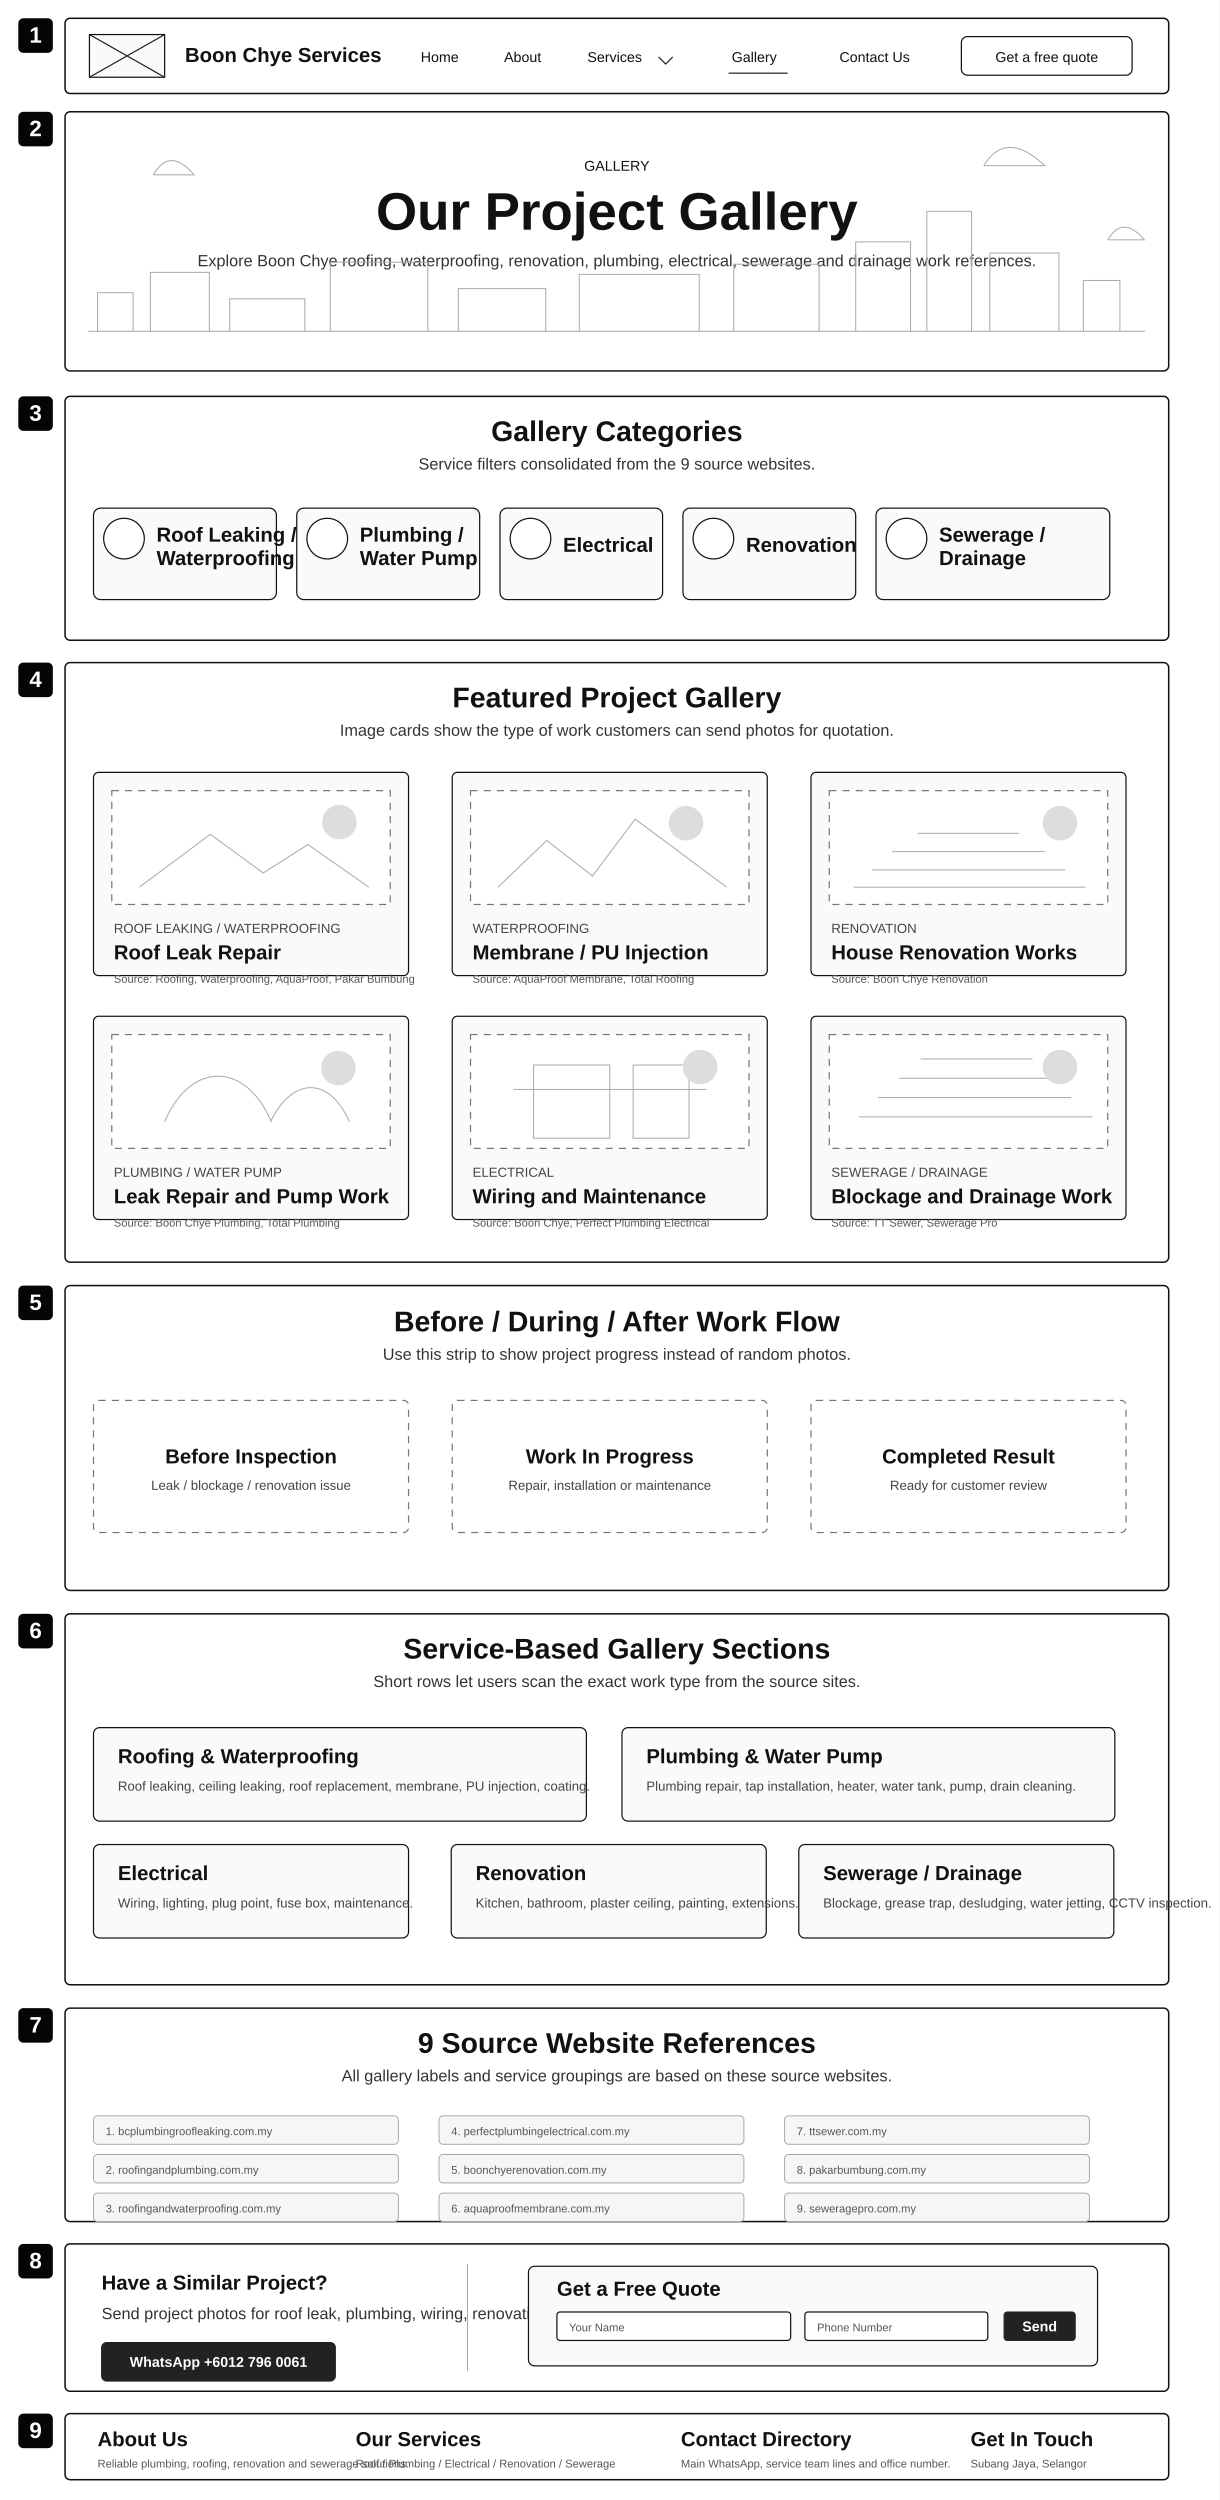
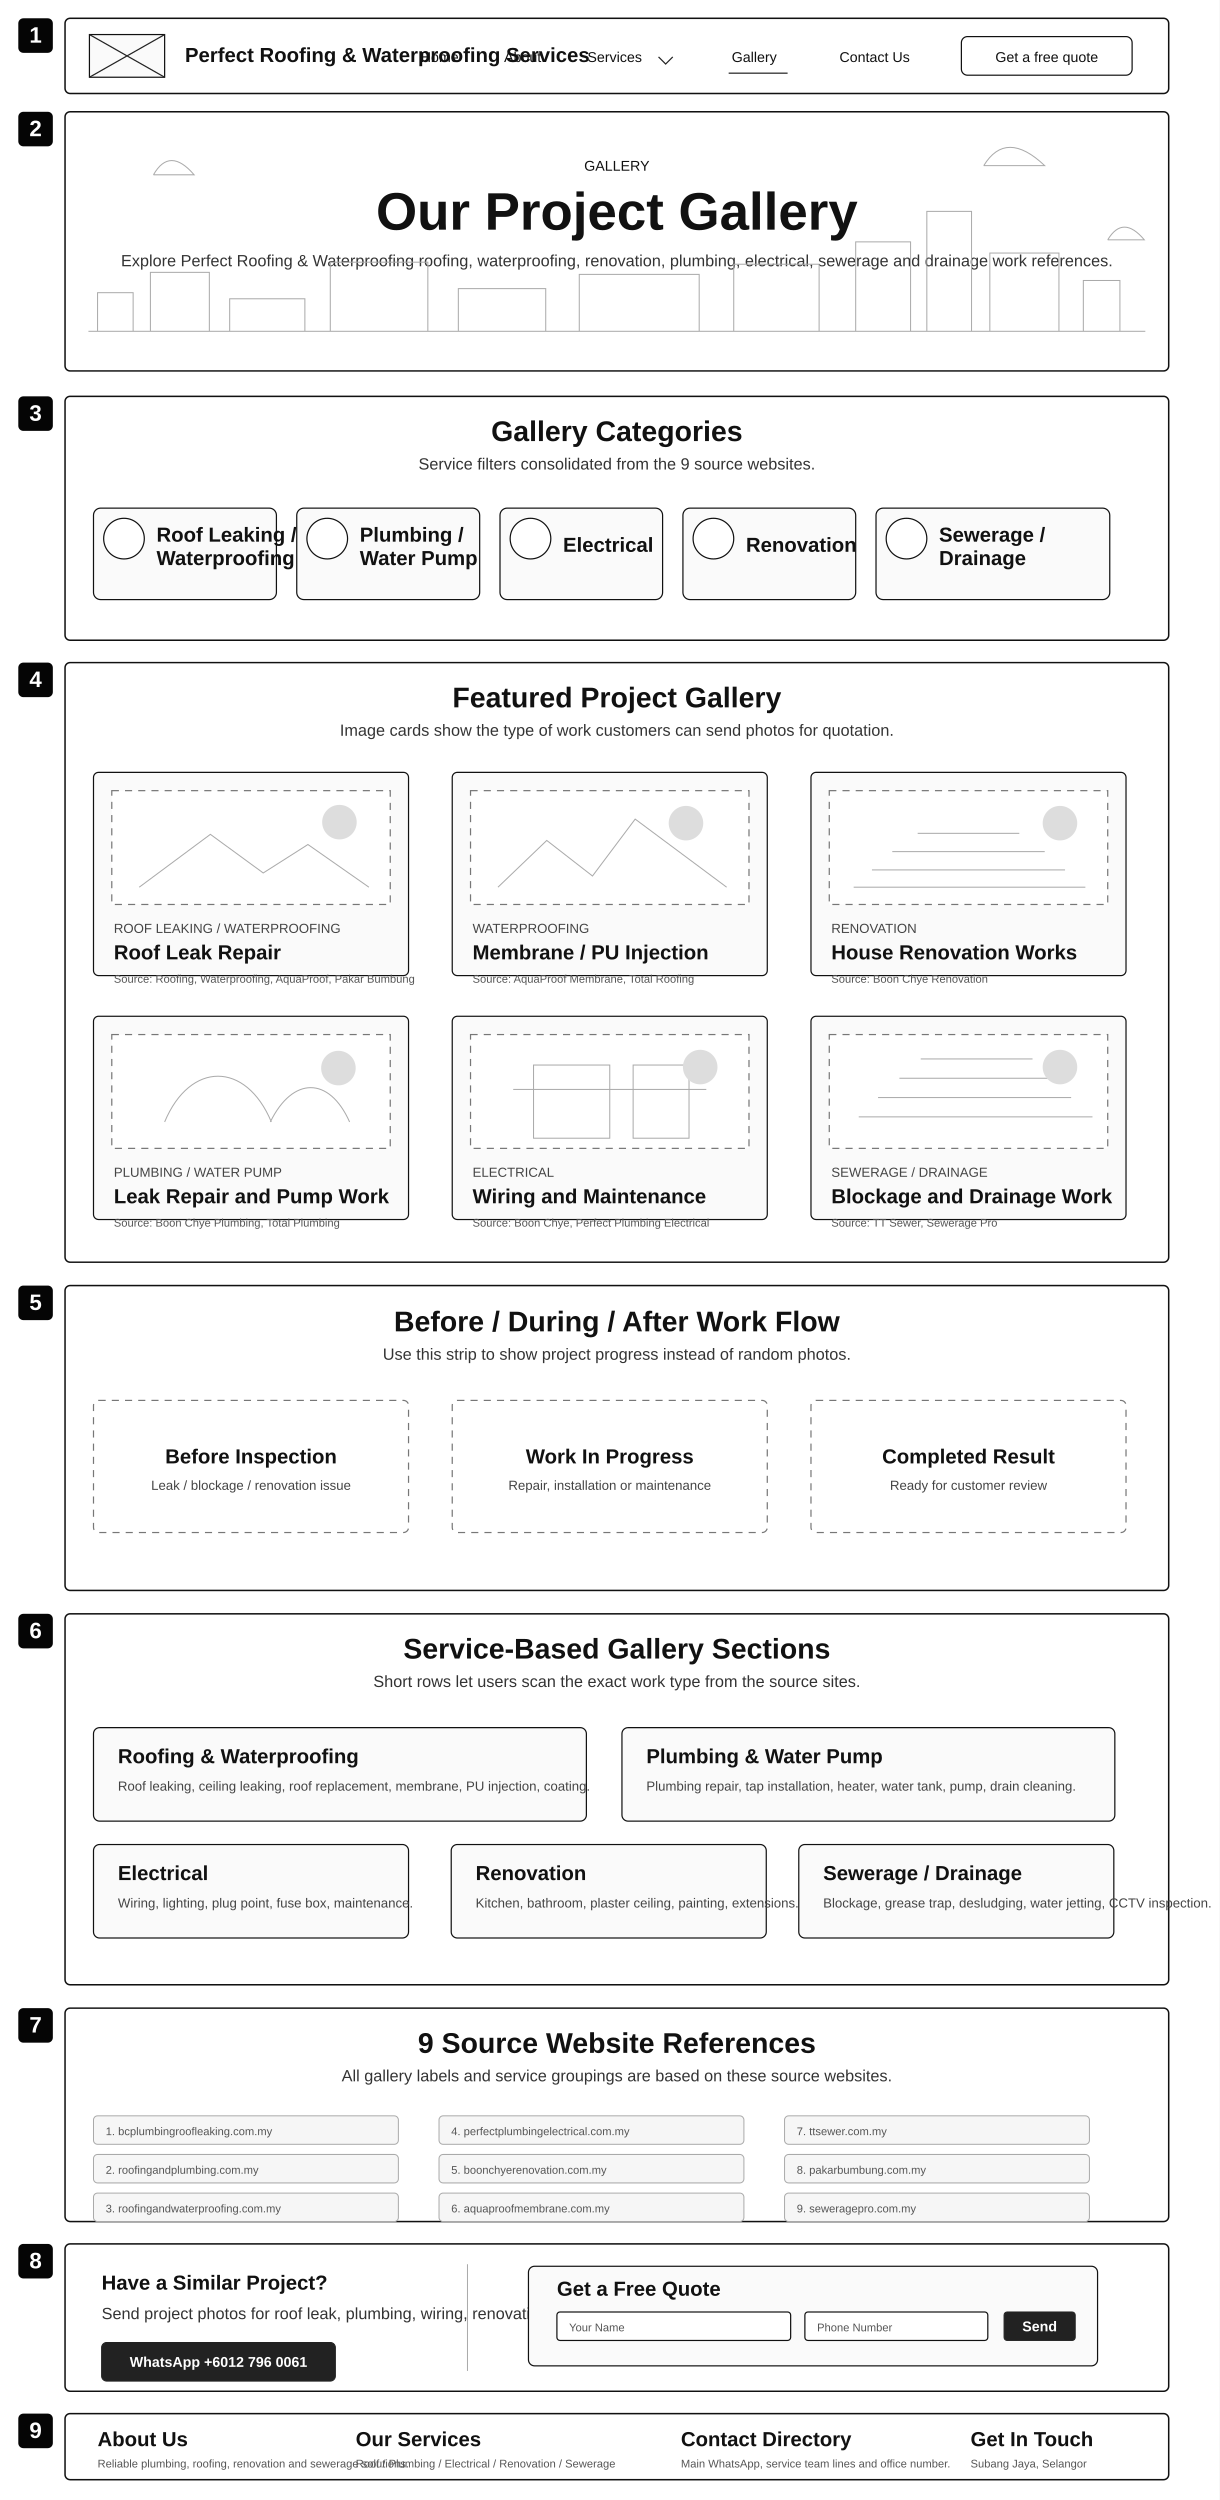
<svg xmlns="http://www.w3.org/2000/svg" width="1200" height="2460" viewBox="0 0 1200 2460">
  <defs>
    <style>
      .bg{fill:#fff}.panel{fill:#fff;stroke:#111;stroke-width:1.5}.soft{fill:#fafafa;stroke:#111;stroke-width:1.2}.dash{fill:#fff;stroke:#777;stroke-width:1.2;stroke-dasharray:7 6}.muted{fill:#666}.line{stroke:#222;stroke-width:1.2;fill:none}.thin{stroke:#aaa;stroke-width:1;fill:none}.dot{fill:#ddd}.label{fill:#050505}.labelText{font-family:Arial,sans-serif;font-size:22px;font-weight:700;fill:#fff}.h1{font-family:Arial,sans-serif;font-size:52px;font-weight:800;fill:#111}.h2{font-family:Arial,sans-serif;font-size:28px;font-weight:800;fill:#111}.h3{font-family:Arial,sans-serif;font-size:20px;font-weight:800;fill:#111}.p{font-family:Arial,sans-serif;font-size:16px;fill:#333}.small{font-family:Arial,sans-serif;font-size:13px;fill:#444}.tiny{font-family:Arial,sans-serif;font-size:11px;fill:#555}.nav{font-family:Arial,sans-serif;font-size:14px;fill:#111}.btn{fill:#fff;stroke:#111;stroke-width:1.2}.btnDark{fill:#222;stroke:#222}.btnDarkText{font-family:Arial,sans-serif;font-size:14px;font-weight:700;fill:#fff}.tag{fill:#f6f6f6;stroke:#aaa;stroke-width:1}.iconCircle{fill:#fff;stroke:#111;stroke-width:1.2}
    </style>
  </defs>
  <rect class="bg" width="1200" height="2460" />
  <rect class="label" x="18" y="18" width="34" height="34" rx="5" />
  <text class="labelText" x="35" y="42" text-anchor="middle">1</text>
  <rect class="panel" x="64" y="18" width="1086" height="74" rx="5" />
  <rect class="soft" x="88" y="34" width="74" height="42" />
  <path class="line" d="M88 34l74 42M162 34L88 76" />
-   <text class="h3" x="182" y="61">Boon Chye Services</text>
+   <text class="h3" x="182" y="61">Perfect Roofing &amp; Waterproofing Services</text>
  <text class="nav" x="414" y="61">Home</text>
  <text class="nav" x="496" y="61">About</text>
  <text class="nav" x="578" y="61">Services</text>
  <path class="line" d="M648 56l7 7 7-7" />
  <text class="nav" x="720" y="61">Gallery</text>
  <path class="line" d="M717 72h58" />
  <text class="nav" x="826" y="61">Contact Us</text>
  <rect class="btn" x="946" y="36" width="168" height="38" rx="6" />
  <text class="nav" x="1030" y="61" text-anchor="middle">Get a free quote</text>
  <rect class="label" x="18" y="110" width="34" height="34" rx="5" />
  <text class="labelText" x="35" y="134" text-anchor="middle">2</text>
  <rect class="panel" x="64" y="110" width="1086" height="255" rx="5" />
  <text class="nav" x="607" y="168" text-anchor="middle">GALLERY</text>
  <text class="h1" x="607" y="226" text-anchor="middle">Our Project Gallery</text>
-   <text class="p" x="607" y="262" text-anchor="middle">Explore Boon Chye roofing, waterproofing, renovation, plumbing, electrical, sewerage and drainage work references.</text>
+   <text class="p" x="607" y="262" text-anchor="middle">Explore Perfect Roofing &amp; Waterproofing roofing, waterproofing, renovation, plumbing, electrical, sewerage and drainage work references.</text>
  <path class="thin" d="M87 326h1040M96 326v-38h35v38M148 326v-58h58v58M226 326v-32h74v32M325 326v-68h96v68M451 326v-42h86v42M570 326v-56h118v56M722 326v-66h84v66M842 326v-88h54v88M912 326v-118h44v118M974 326v-77h68v77M1066 326v-50h36v50" />
  <path class="thin" d="M151 172q16-28 40 0h-40M968 163q22-36 60 0h-60M1090 236q15-25 36 0h-36" />
  <rect class="label" x="18" y="390" width="34" height="34" rx="5" />
  <text class="labelText" x="35" y="414" text-anchor="middle">3</text>
  <rect class="panel" x="64" y="390" width="1086" height="240" rx="5" />
  <text class="h2" x="607" y="434" text-anchor="middle">Gallery Categories</text>
  <text class="p" x="607" y="462" text-anchor="middle">Service filters consolidated from the 9 source websites.</text>
  <g transform="translate(92 500)">
    <rect class="soft" width="180" height="90" rx="7" />
    <circle class="iconCircle" cx="30" cy="30" r="20" />
    <text class="h3" x="62" y="33">Roof Leaking /</text>
    <text class="h3" x="62" y="56">Waterproofing</text>
  </g>
  <g transform="translate(292 500)">
    <rect class="soft" width="180" height="90" rx="7" />
    <circle class="iconCircle" cx="30" cy="30" r="20" />
    <text class="h3" x="62" y="33">Plumbing /</text>
    <text class="h3" x="62" y="56">Water Pump</text>
  </g>
  <g transform="translate(492 500)">
    <rect class="soft" width="160" height="90" rx="7" />
    <circle class="iconCircle" cx="30" cy="30" r="20" />
    <text class="h3" x="62" y="43">Electrical</text>
  </g>
  <g transform="translate(672 500)">
    <rect class="soft" width="170" height="90" rx="7" />
    <circle class="iconCircle" cx="30" cy="30" r="20" />
    <text class="h3" x="62" y="43">Renovation</text>
  </g>
  <g transform="translate(862 500)">
    <rect class="soft" width="230" height="90" rx="7" />
    <circle class="iconCircle" cx="30" cy="30" r="20" />
    <text class="h3" x="62" y="33">Sewerage /</text>
    <text class="h3" x="62" y="56">Drainage</text>
  </g>
  <rect class="label" x="18" y="652" width="34" height="34" rx="5" />
  <text class="labelText" x="35" y="676" text-anchor="middle">4</text>
  <rect class="panel" x="64" y="652" width="1086" height="590" rx="5" />
  <text class="h2" x="607" y="696" text-anchor="middle">Featured Project Gallery</text>
  <text class="p" x="607" y="724" text-anchor="middle">Image cards show the type of work customers can send photos for quotation.</text>
  <g transform="translate(92 760)">
    <rect class="soft" width="310" height="200" rx="5" />
    <rect class="dash" x="18" y="18" width="274" height="112" />
    <path class="thin" d="M45 113l70-52 52 38 44-28 60 42" />
    <circle class="dot" cx="242" cy="49" r="17" />
    <text class="small" x="20" y="158">ROOF LEAKING / WATERPROOFING</text>
    <text class="h3" x="20" y="184">Roof Leak Repair</text>
    <text class="tiny" x="20" y="207">Source: Roofing, Waterproofing, AquaProof, Pakar Bumbung</text>
  </g>
  <g transform="translate(445 760)">
    <rect class="soft" width="310" height="200" rx="5" />
    <rect class="dash" x="18" y="18" width="274" height="112" />
    <path class="thin" d="M45 113l48-46 45 35 42-56 90 67" />
    <circle class="dot" cx="230" cy="50" r="17" />
    <text class="small" x="20" y="158">WATERPROOFING</text>
    <text class="h3" x="20" y="184">Membrane / PU Injection</text>
    <text class="tiny" x="20" y="207">Source: AquaProof Membrane, Total Roofing</text>
  </g>
  <g transform="translate(798 760)">
    <rect class="soft" width="310" height="200" rx="5" />
    <rect class="dash" x="18" y="18" width="274" height="112" />
    <path class="thin" d="M42 113h228M60 96h190M80 78h150M105 60h100" />
    <circle class="dot" cx="245" cy="50" r="17" />
    <text class="small" x="20" y="158">RENOVATION</text>
    <text class="h3" x="20" y="184">House Renovation Works</text>
    <text class="tiny" x="20" y="207">Source: Boon Chye Renovation</text>
  </g>
  <g transform="translate(92 1000)">
    <rect class="soft" width="310" height="200" rx="5" />
    <rect class="dash" x="18" y="18" width="274" height="112" />
    <path class="thin" d="M70 104c25-60 80-60 105 0M174 104c22-45 58-45 78 0" />
    <circle class="dot" cx="241" cy="51" r="17" />
    <text class="small" x="20" y="158">PLUMBING / WATER PUMP</text>
    <text class="h3" x="20" y="184">Leak Repair and Pump Work</text>
    <text class="tiny" x="20" y="207">Source: Boon Chye Plumbing, Total Plumbing</text>
  </g>
  <g transform="translate(445 1000)">
    <rect class="soft" width="310" height="200" rx="5" />
    <rect class="dash" x="18" y="18" width="274" height="112" />
    <path class="thin" d="M60 72h190M80 48h75v72H80zM178 48h55v72h-55z" />
    <circle class="dot" cx="244" cy="50" r="17" />
    <text class="small" x="20" y="158">ELECTRICAL</text>
    <text class="h3" x="20" y="184">Wiring and Maintenance</text>
    <text class="tiny" x="20" y="207">Source: Boon Chye, Perfect Plumbing Electrical</text>
  </g>
  <g transform="translate(798 1000)">
    <rect class="soft" width="310" height="200" rx="5" />
    <rect class="dash" x="18" y="18" width="274" height="112" />
    <path class="thin" d="M47 99h230M66 80h190M87 61h150M108 42h110" />
    <circle class="dot" cx="245" cy="50" r="17" />
    <text class="small" x="20" y="158">SEWERAGE / DRAINAGE</text>
    <text class="h3" x="20" y="184">Blockage and Drainage Work</text>
    <text class="tiny" x="20" y="207">Source: TT Sewer, Sewerage Pro</text>
  </g>
  <rect class="label" x="18" y="1265" width="34" height="34" rx="5" />
  <text class="labelText" x="35" y="1289" text-anchor="middle">5</text>
  <rect class="panel" x="64" y="1265" width="1086" height="300" rx="5" />
  <text class="h2" x="607" y="1310" text-anchor="middle">Before / During / After Work Flow</text>
  <text class="p" x="607" y="1338" text-anchor="middle">Use this strip to show project progress instead of random photos.</text>
  <g transform="translate(92 1378)">
    <rect class="dash" width="310" height="130" rx="5" />
    <text class="h3" x="155" y="62" text-anchor="middle">Before Inspection</text>
    <text class="small" x="155" y="88" text-anchor="middle">Leak / blockage / renovation issue</text>
  </g>
  <g transform="translate(445 1378)">
    <rect class="dash" width="310" height="130" rx="5" />
    <text class="h3" x="155" y="62" text-anchor="middle">Work In Progress</text>
    <text class="small" x="155" y="88" text-anchor="middle">Repair, installation or maintenance</text>
  </g>
  <g transform="translate(798 1378)">
    <rect class="dash" width="310" height="130" rx="5" />
    <text class="h3" x="155" y="62" text-anchor="middle">Completed Result</text>
    <text class="small" x="155" y="88" text-anchor="middle">Ready for customer review</text>
  </g>
  <rect class="label" x="18" y="1588" width="34" height="34" rx="5" />
  <text class="labelText" x="35" y="1612" text-anchor="middle">6</text>
  <rect class="panel" x="64" y="1588" width="1086" height="365" rx="5" />
  <text class="h2" x="607" y="1632" text-anchor="middle">Service-Based Gallery Sections</text>
  <text class="p" x="607" y="1660" text-anchor="middle">Short rows let users scan the exact work type from the source sites.</text>
  <g transform="translate(92 1700)">
    <rect class="soft" width="485" height="92" rx="6" />
    <text class="h3" x="24" y="35">Roofing &amp; Waterproofing</text>
    <text class="small" x="24" y="62">Roof leaking, ceiling leaking, roof replacement, membrane, PU injection, coating.</text>
    <rect class="soft" x="520" width="485" height="92" rx="6" />
    <text class="h3" x="544" y="35">Plumbing &amp; Water Pump</text>
    <text class="small" x="544" y="62">Plumbing repair, tap installation, heater, water tank, pump, drain cleaning.</text>
  </g>
  <g transform="translate(92 1815)">
    <rect class="soft" width="310" height="92" rx="6" />
    <text class="h3" x="24" y="35">Electrical</text>
    <text class="small" x="24" y="62">Wiring, lighting, plug point, fuse box, maintenance.</text>
    <rect class="soft" x="352" width="310" height="92" rx="6" />
    <text class="h3" x="376" y="35">Renovation</text>
    <text class="small" x="376" y="62">Kitchen, bathroom, plaster ceiling, painting, extensions.</text>
    <rect class="soft" x="694" width="310" height="92" rx="6" />
    <text class="h3" x="718" y="35">Sewerage / Drainage</text>
    <text class="small" x="718" y="62">Blockage, grease trap, desludging, water jetting, CCTV inspection.</text>
  </g>
  <rect class="label" x="18" y="1976" width="34" height="34" rx="5" />
  <text class="labelText" x="35" y="2000" text-anchor="middle">7</text>
  <rect class="panel" x="64" y="1976" width="1086" height="210" rx="5" />
  <text class="h2" x="607" y="2020" text-anchor="middle">9 Source Website References</text>
  <text class="p" x="607" y="2048" text-anchor="middle">All gallery labels and service groupings are based on these source websites.</text>
  <g transform="translate(92 2082)">
    <rect class="tag" width="300" height="28" rx="4" />
    <text class="tiny" x="12" y="19">1. bcplumbingroofleaking.com.my</text>
    <rect class="tag" y="38" width="300" height="28" rx="4" />
    <text class="tiny" x="12" y="57">2. roofingandplumbing.com.my</text>
    <rect class="tag" y="76" width="300" height="28" rx="4" />
    <text class="tiny" x="12" y="95">3. roofingandwaterproofing.com.my</text>
    <rect class="tag" x="340" width="300" height="28" rx="4" />
    <text class="tiny" x="352" y="19">4. perfectplumbingelectrical.com.my</text>
    <rect class="tag" x="340" y="38" width="300" height="28" rx="4" />
    <text class="tiny" x="352" y="57">5. boonchyerenovation.com.my</text>
    <rect class="tag" x="340" y="76" width="300" height="28" rx="4" />
    <text class="tiny" x="352" y="95">6. aquaproofmembrane.com.my</text>
    <rect class="tag" x="680" width="300" height="28" rx="4" />
    <text class="tiny" x="692" y="19">7. ttsewer.com.my</text>
    <rect class="tag" x="680" y="38" width="300" height="28" rx="4" />
    <text class="tiny" x="692" y="57">8. pakarbumbung.com.my</text>
    <rect class="tag" x="680" y="76" width="300" height="28" rx="4" />
    <text class="tiny" x="692" y="95">9. seweragepro.com.my</text>
  </g>
  <rect class="label" x="18" y="2208" width="34" height="34" rx="5" />
  <text class="labelText" x="35" y="2232" text-anchor="middle">8</text>
  <rect class="panel" x="64" y="2208" width="1086" height="145" rx="5" />
  <text class="h3" x="100" y="2253">Have a Similar Project?</text>
  <text class="p" x="100" y="2282">Send project photos for roof leak, plumbing, wiring, renovation or drainage issues.</text>
  <rect class="btnDark" x="100" y="2305" width="230" height="38" rx="5" />
  <text class="btnDarkText" x="215" y="2329" text-anchor="middle">WhatsApp +6012 796 0061</text>
  <line class="thin" x1="460" y1="2228" x2="460" y2="2333" />
  <rect class="soft" x="520" y="2230" width="560" height="98" rx="6" />
  <text class="h3" x="548" y="2259">Get a Free Quote</text>
  <rect class="btn" x="548" y="2275" width="230" height="28" rx="3" />
  <text class="tiny" x="560" y="2294">Your Name</text>
  <rect class="btn" x="792" y="2275" width="180" height="28" rx="3" />
  <text class="tiny" x="804" y="2294">Phone Number</text>
  <rect class="btnDark" x="988" y="2275" width="70" height="28" rx="3" />
  <text class="btnDarkText" x="1023" y="2294" text-anchor="middle">Send</text>
  <rect class="label" x="18" y="2375" width="34" height="34" rx="5" />
  <text class="labelText" x="35" y="2399" text-anchor="middle">9</text>
  <rect class="panel" x="64" y="2375" width="1086" height="65" rx="5" />
  <text class="h3" x="96" y="2407">About Us</text>
  <text class="tiny" x="96" y="2428">Reliable plumbing, roofing, renovation and sewerage solutions.</text>
  <text class="h3" x="350" y="2407">Our Services</text>
  <text class="tiny" x="350" y="2428">Roof / Plumbing / Electrical / Renovation / Sewerage</text>
  <text class="h3" x="670" y="2407">Contact Directory</text>
  <text class="tiny" x="670" y="2428">Main WhatsApp, service team lines and office number.</text>
  <text class="h3" x="955" y="2407">Get In Touch</text>
  <text class="tiny" x="955" y="2428">Subang Jaya, Selangor</text>
</svg>
